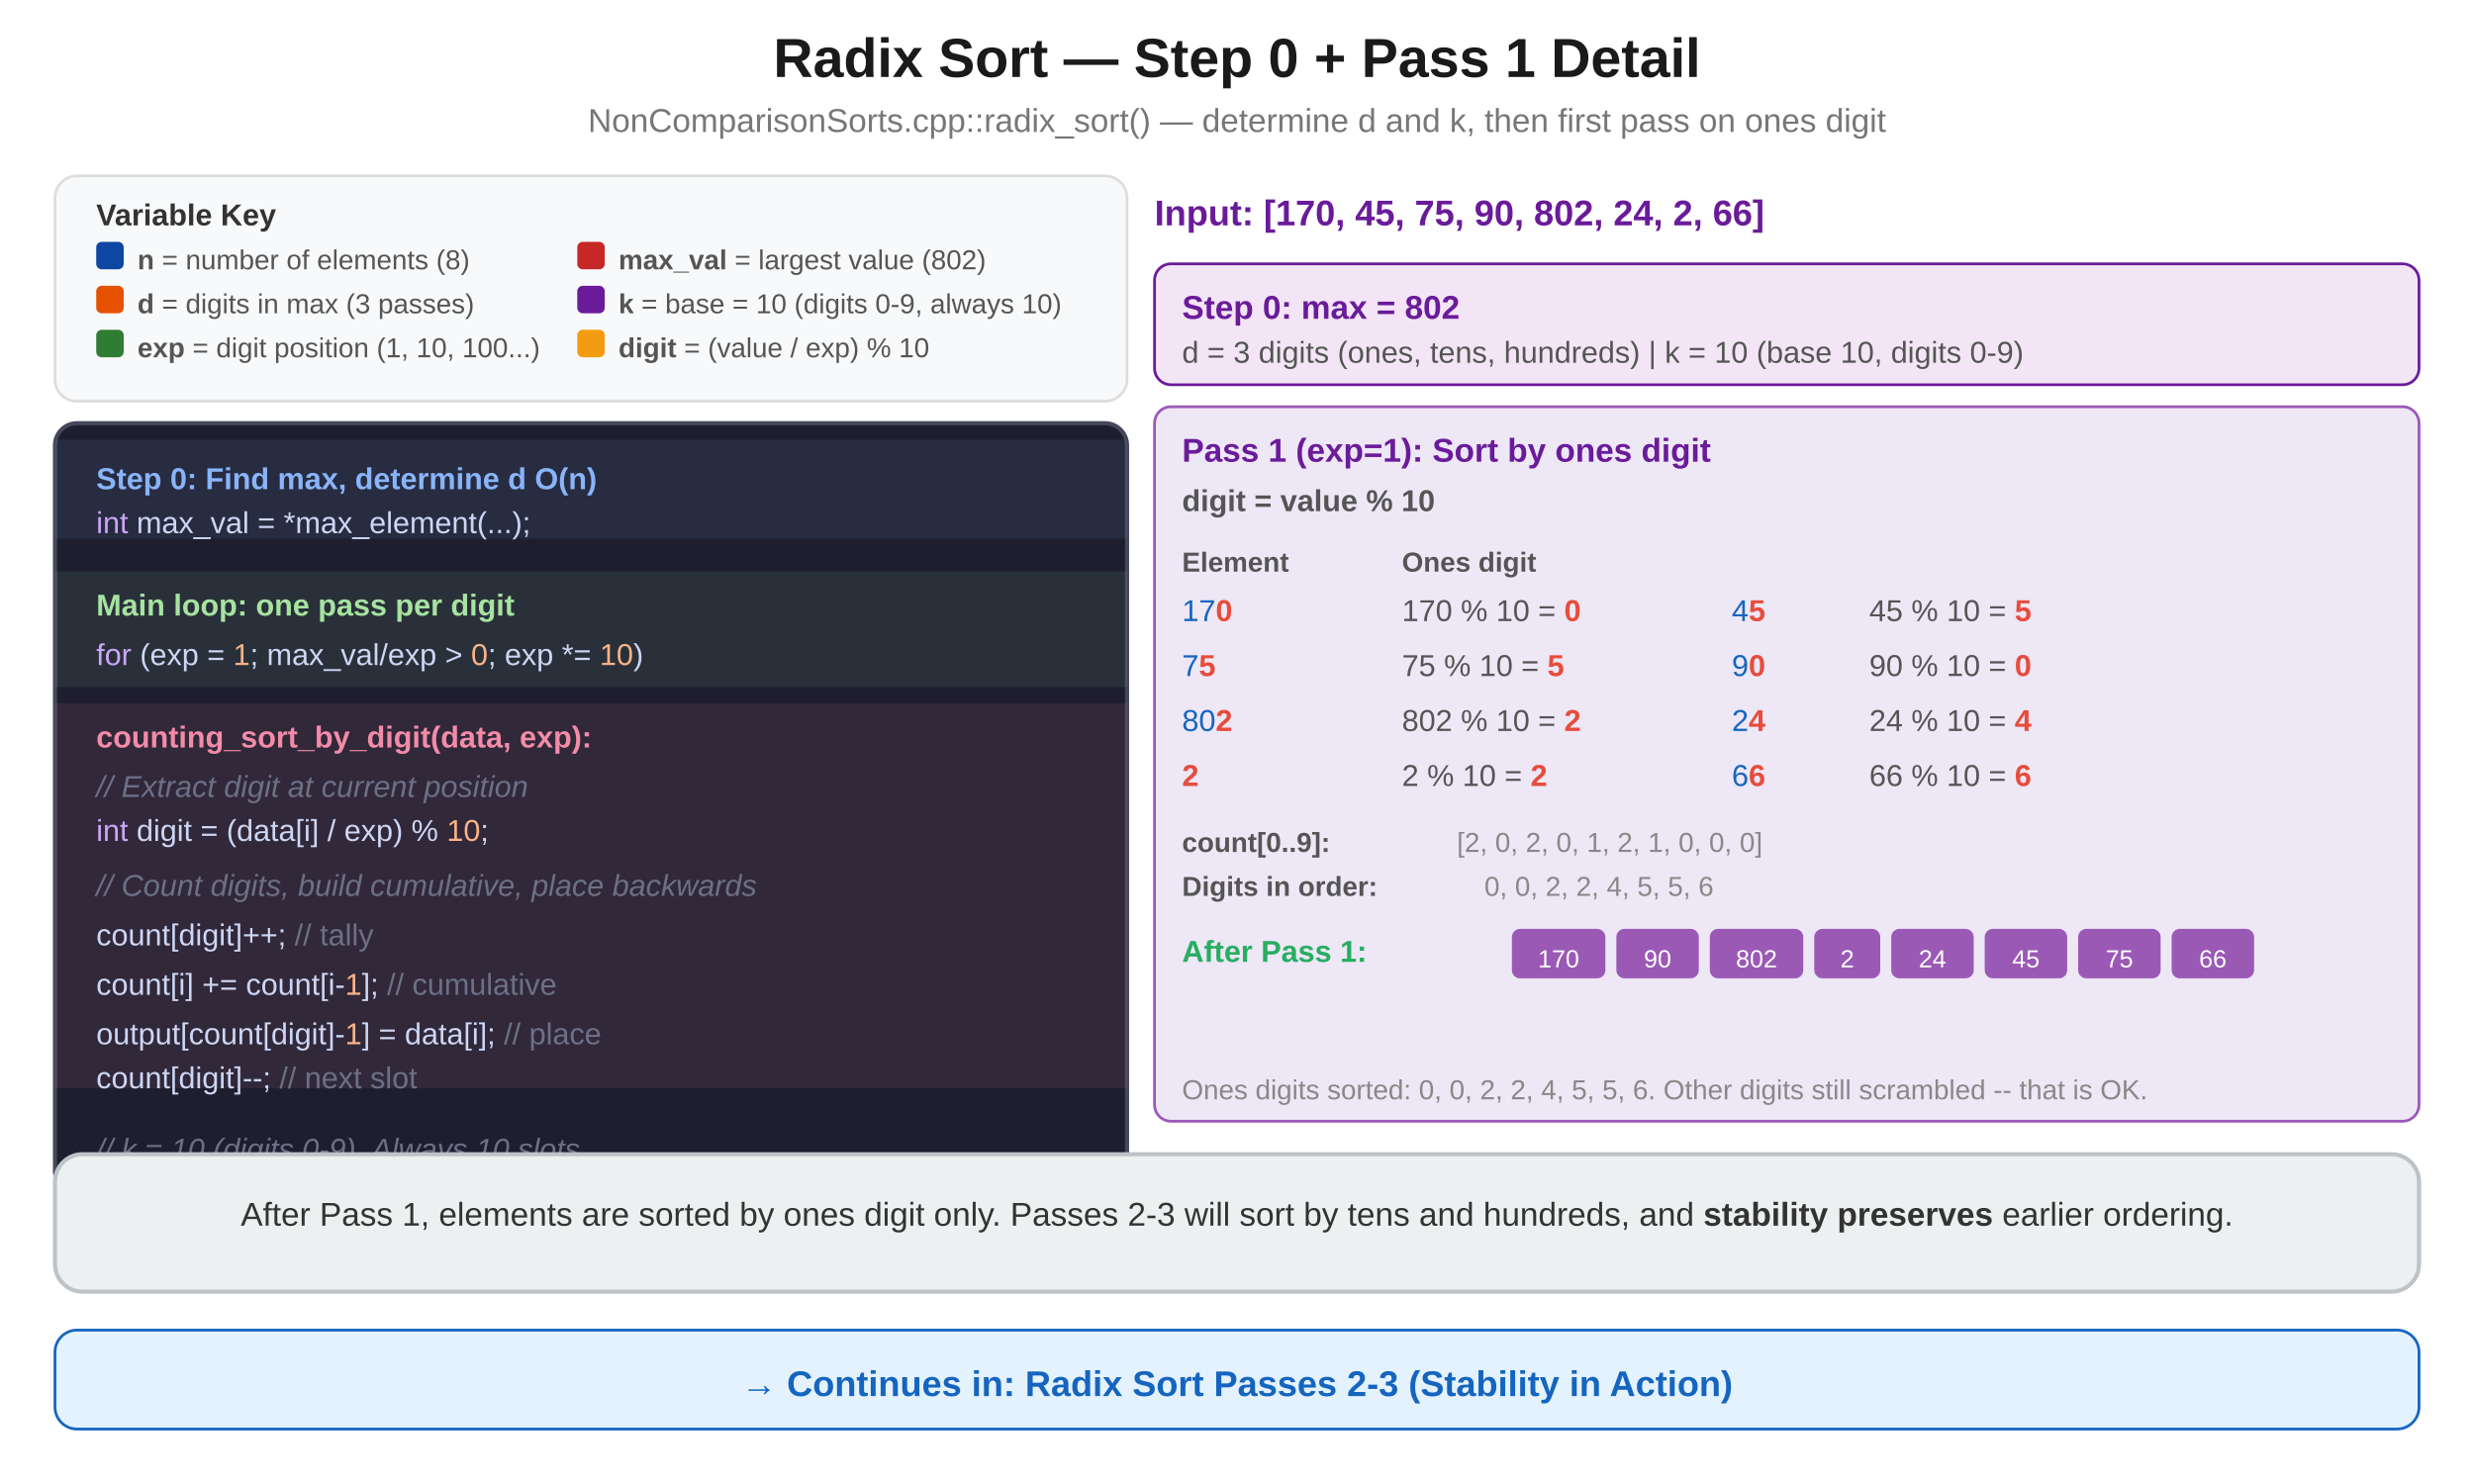
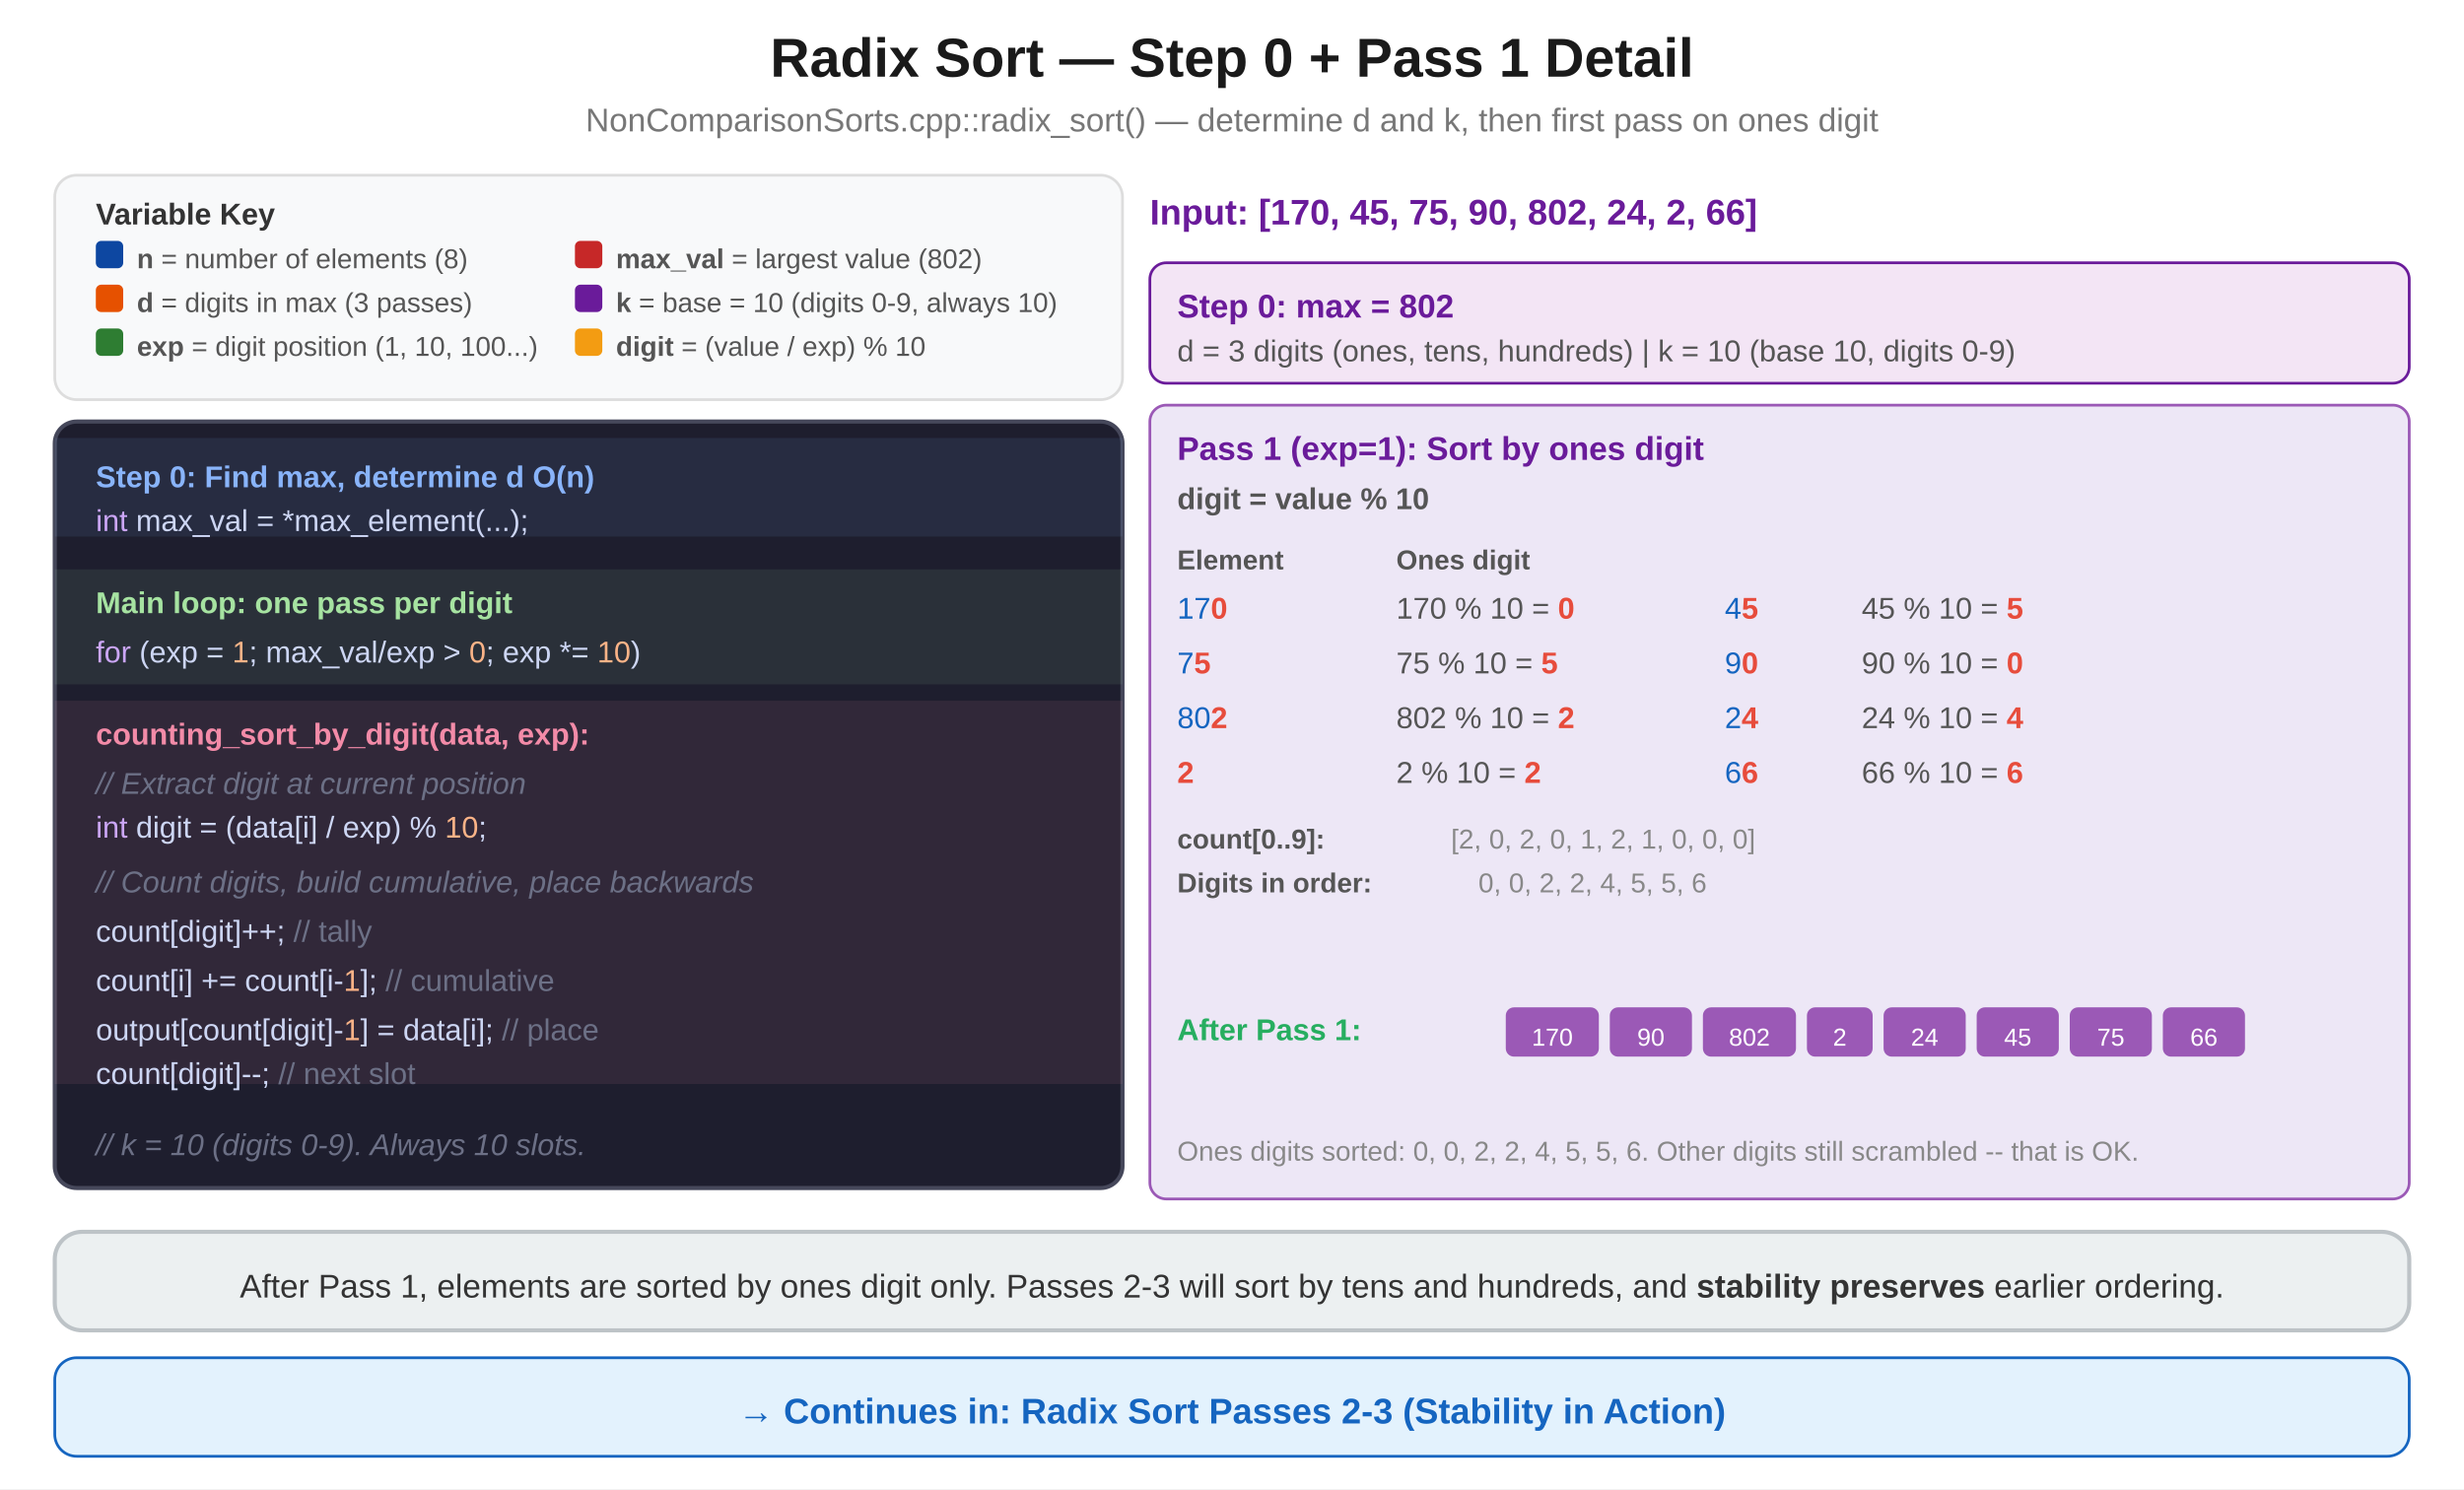
- <svg xmlns="http://www.w3.org/2000/svg" viewBox="0 0 900 540" font-family="'Segoe UI', Arial, sans-serif">
+ <svg xmlns="http://www.w3.org/2000/svg" viewBox="0 0 900 544" font-family="'Segoe UI', Arial, sans-serif">
  <rect width="100%" height="100%" fill="white" />
  <text x="450" y="28" text-anchor="middle" fill="#1a1a1a" font-size="20" font-weight="bold">Radix Sort — Step 0 + Pass 1 Detail</text>
  <text x="450" y="48" text-anchor="middle" fill="#777" font-size="12">NonComparisonSorts.cpp::radix_sort() — determine d and k, then first pass on ones digit</text>
  <rect x="20" y="64" width="390" height="82" rx="8" fill="#f8f9fa" stroke="#ddd" stroke-width="1" />
  <text x="35" y="82" fill="#333" font-size="11" font-weight="bold">Variable Key</text>
  <rect x="35" y="88" width="10" height="10" rx="2" fill="#0d47a1" />
  <text x="50" y="98" fill="#555" font-size="10">
    <tspan font-weight="bold">n</tspan> = number of elements (8)</text>
  <rect x="210" y="88" width="10" height="10" rx="2" fill="#c62828" />
  <text x="225" y="98" fill="#555" font-size="10">
    <tspan font-weight="bold">max_val</tspan> = largest value (802)</text>
  <rect x="35" y="104" width="10" height="10" rx="2" fill="#e65100" />
  <text x="50" y="114" fill="#555" font-size="10">
    <tspan font-weight="bold">d</tspan> = digits in max (3 passes)</text>
  <rect x="210" y="104" width="10" height="10" rx="2" fill="#6a1b9a" />
  <text x="225" y="114" fill="#555" font-size="10">
    <tspan font-weight="bold">k</tspan> = base = 10 (digits 0-9, always 10)</text>
  <rect x="35" y="120" width="10" height="10" rx="2" fill="#2e7d32" />
  <text x="50" y="130" fill="#555" font-size="10">
    <tspan font-weight="bold">exp</tspan> = digit position (1, 10, 100...)</text>
  <rect x="210" y="120" width="10" height="10" rx="2" fill="#f39c12" />
  <text x="225" y="130" fill="#555" font-size="10">
    <tspan font-weight="bold">digit</tspan> = (value / exp) % 10</text>
  <rect x="20" y="154" width="390" height="280" rx="8" fill="#1e1e2e" stroke="#45475a" stroke-width="1.5" />
  <rect x="20" y="160" width="390" height="36" fill="#89b4fa18" />
  <text x="35" y="178" fill="#89b4fa" font-size="11" font-weight="bold">Step 0: Find max, determine d O(n)</text>
  <text x="35" y="194" fill="#cdd6f4" font-size="11">
    <tspan fill="#cba6f7">int</tspan> max_val = *max_element(...);</text>
  <rect x="20" y="208" width="390" height="42" fill="#a6e3a118" />
  <text x="35" y="224" fill="#a6e3a1" font-size="11" font-weight="bold">Main loop: one pass per digit</text>
  <text x="35" y="242" fill="#cdd6f4" font-size="11">
    <tspan fill="#cba6f7">for</tspan> (exp = <tspan fill="#fab387">1</tspan>; max_val/exp &gt; <tspan fill="#fab387">0</tspan>; exp *= <tspan fill="#fab387">10</tspan>)</text>
  <rect x="20" y="256" width="390" height="140" fill="#f38ba818" />
  <text x="35" y="272" fill="#f38ba8" font-size="11" font-weight="bold">counting_sort_by_digit(data, exp):</text>
  <text x="35" y="290" fill="#6c7086" font-size="11" font-style="italic">// Extract digit at current position</text>
  <text x="35" y="306" fill="#cdd6f4" font-size="11">
    <tspan fill="#cba6f7">int</tspan> digit = (data[i] / exp) % <tspan fill="#fab387">10</tspan>;</text>
  <text x="35" y="326" fill="#6c7086" font-size="11" font-style="italic">// Count digits, build cumulative, place backwards</text>
  <text x="35" y="344" fill="#cdd6f4" font-size="11">count[digit]++;           <tspan fill="#6c7086">// tally</tspan>
  </text>
  <text x="35" y="362" fill="#cdd6f4" font-size="11">count[i] += count[i-<tspan fill="#fab387">1</tspan>];  <tspan fill="#6c7086">// cumulative</tspan>
  </text>
  <text x="35" y="380" fill="#cdd6f4" font-size="11">output[count[digit]-<tspan fill="#fab387">1</tspan>] = data[i]; <tspan fill="#6c7086">// place</tspan>
  </text>
  <text x="35" y="396" fill="#cdd6f4" font-size="11">count[digit]--;           <tspan fill="#6c7086">// next slot</tspan>
  </text>
  <text x="35" y="422" fill="#6c7086" font-size="11" font-style="italic">// k = 10 (digits 0-9). Always 10 slots.</text>
  <text x="420" y="82" fill="#6a1b9a" font-size="13" font-weight="bold">Input: [170, 45, 75, 90, 802, 24, 2, 66]</text>
  <rect x="420" y="96" width="460" height="44" rx="6" fill="#f3e5f5" stroke="#6a1b9a" stroke-width="1" />
  <text x="430" y="116" fill="#6a1b9a" font-size="12" font-weight="bold">Step 0: max = 802</text>
  <text x="430" y="132" fill="#555" font-size="11">d = 3 digits (ones, tens, hundreds) | k = 10 (base 10, digits 0-9)</text>
-   <rect x="420" y="148" width="460" height="260" rx="6" fill="#ede7f6" stroke="#9b59b6" stroke-width="1" />
+   <rect x="420" y="148" width="460" height="290" rx="6" fill="#ede7f6" stroke="#9b59b6" stroke-width="1" />
  <text x="430" y="168" fill="#6a1b9a" font-size="12" font-weight="bold">Pass 1 (exp=1): Sort by ones digit</text>
  <text x="430" y="186" fill="#555" font-size="11" font-weight="bold">digit = value % 10</text>
  <text x="430" y="208" fill="#555" font-size="10" font-weight="bold">Element</text>
  <text x="510" y="208" fill="#555" font-size="10" font-weight="bold">Ones digit</text>
  <text x="430" y="226" fill="#1565c0" font-size="11">17<tspan fill="#e74c3c" font-weight="bold">0</tspan>
  </text>
  <text x="510" y="226" fill="#555" font-size="11">170 % 10 = <tspan fill="#e74c3c" font-weight="bold">0</tspan>
  </text>
  <text x="630" y="226" fill="#1565c0" font-size="11">4<tspan fill="#e74c3c" font-weight="bold">5</tspan>
  </text>
  <text x="680" y="226" fill="#555" font-size="11">45 % 10 = <tspan fill="#e74c3c" font-weight="bold">5</tspan>
  </text>
  <text x="430" y="246" fill="#1565c0" font-size="11">7<tspan fill="#e74c3c" font-weight="bold">5</tspan>
  </text>
  <text x="510" y="246" fill="#555" font-size="11">75 % 10 = <tspan fill="#e74c3c" font-weight="bold">5</tspan>
  </text>
  <text x="630" y="246" fill="#1565c0" font-size="11">9<tspan fill="#e74c3c" font-weight="bold">0</tspan>
  </text>
  <text x="680" y="246" fill="#555" font-size="11">90 % 10 = <tspan fill="#e74c3c" font-weight="bold">0</tspan>
  </text>
  <text x="430" y="266" fill="#1565c0" font-size="11">80<tspan fill="#e74c3c" font-weight="bold">2</tspan>
  </text>
  <text x="510" y="266" fill="#555" font-size="11">802 % 10 = <tspan fill="#e74c3c" font-weight="bold">2</tspan>
  </text>
  <text x="630" y="266" fill="#1565c0" font-size="11">2<tspan fill="#e74c3c" font-weight="bold">4</tspan>
  </text>
  <text x="680" y="266" fill="#555" font-size="11">24 % 10 = <tspan fill="#e74c3c" font-weight="bold">4</tspan>
  </text>
  <text x="430" y="286" fill="#1565c0" font-size="11">
    <tspan fill="#e74c3c" font-weight="bold">2</tspan>
  </text>
  <text x="510" y="286" fill="#555" font-size="11">2 % 10 = <tspan fill="#e74c3c" font-weight="bold">2</tspan>
  </text>
  <text x="630" y="286" fill="#1565c0" font-size="11">6<tspan fill="#e74c3c" font-weight="bold">6</tspan>
  </text>
  <text x="680" y="286" fill="#555" font-size="11">66 % 10 = <tspan fill="#e74c3c" font-weight="bold">6</tspan>
  </text>
  <text x="430" y="310" fill="#555" font-size="10" font-weight="bold">count[0..9]:</text>
  <text x="530" y="310" fill="#888" font-size="10">[2, 0, 2, 0, 1, 2, 1, 0, 0, 0]</text>
  <text x="430" y="326" fill="#555" font-size="10" font-weight="bold">Digits in order:</text>
  <text x="540" y="326" fill="#888" font-size="10">0, 0, 2, 2, 4, 5, 5, 6</text>
-   <text x="430" y="350" fill="#27ae60" font-size="11" font-weight="bold">After Pass 1:</text>
-   <rect x="550" y="338" width="34" height="18" rx="3" fill="#9b59b6" />
-   <text x="567" y="352" text-anchor="middle" fill="#fff" font-size="9">170</text>
-   <rect x="588" y="338" width="30" height="18" rx="3" fill="#9b59b6" />
-   <text x="603" y="352" text-anchor="middle" fill="#fff" font-size="9">90</text>
-   <rect x="622" y="338" width="34" height="18" rx="3" fill="#9b59b6" />
-   <text x="639" y="352" text-anchor="middle" fill="#fff" font-size="9">802</text>
-   <rect x="660" y="338" width="24" height="18" rx="3" fill="#9b59b6" />
-   <text x="672" y="352" text-anchor="middle" fill="#fff" font-size="9">2</text>
-   <rect x="688" y="338" width="30" height="18" rx="3" fill="#9b59b6" />
-   <text x="703" y="352" text-anchor="middle" fill="#fff" font-size="9">24</text>
-   <rect x="722" y="338" width="30" height="18" rx="3" fill="#9b59b6" />
-   <text x="737" y="352" text-anchor="middle" fill="#fff" font-size="9">45</text>
-   <rect x="756" y="338" width="30" height="18" rx="3" fill="#9b59b6" />
-   <text x="771" y="352" text-anchor="middle" fill="#fff" font-size="9">75</text>
-   <rect x="790" y="338" width="30" height="18" rx="3" fill="#9b59b6" />
-   <text x="805" y="352" text-anchor="middle" fill="#fff" font-size="9">66</text>
-   <text x="430" y="400" fill="#888" font-size="10">Ones digits sorted: 0, 0, 2, 2, 4, 5, 5, 6. Other digits still scrambled -- that is OK.</text>
-   <rect x="20" y="420" width="860" height="50" rx="10" fill="#ecf0f1" stroke="#bdc3c7" stroke-width="1.5" />
-   <text x="450" y="446" text-anchor="middle" fill="#333" font-size="12">After Pass 1, elements are sorted by ones digit only. Passes 2-3 will sort by tens and hundreds, and <tspan font-weight="bold">stability preserves</tspan> earlier ordering.</text>
-   <rect x="20" y="484" width="860" height="36" rx="8" fill="#e3f2fd" stroke="#1565c0" stroke-width="1" />
-   <text x="450" y="508" text-anchor="middle" fill="#1565c0" font-size="13" font-weight="bold">→ Continues in: Radix Sort Passes 2-3 (Stability in Action)</text>
+   <text x="430" y="380" fill="#27ae60" font-size="11" font-weight="bold">After Pass 1:</text>
+   <rect x="550" y="368" width="34" height="18" rx="3" fill="#9b59b6" />
+   <text x="567" y="382" text-anchor="middle" fill="#fff" font-size="9">170</text>
+   <rect x="588" y="368" width="30" height="18" rx="3" fill="#9b59b6" />
+   <text x="603" y="382" text-anchor="middle" fill="#fff" font-size="9">90</text>
+   <rect x="622" y="368" width="34" height="18" rx="3" fill="#9b59b6" />
+   <text x="639" y="382" text-anchor="middle" fill="#fff" font-size="9">802</text>
+   <rect x="660" y="368" width="24" height="18" rx="3" fill="#9b59b6" />
+   <text x="672" y="382" text-anchor="middle" fill="#fff" font-size="9">2</text>
+   <rect x="688" y="368" width="30" height="18" rx="3" fill="#9b59b6" />
+   <text x="703" y="382" text-anchor="middle" fill="#fff" font-size="9">24</text>
+   <rect x="722" y="368" width="30" height="18" rx="3" fill="#9b59b6" />
+   <text x="737" y="382" text-anchor="middle" fill="#fff" font-size="9">45</text>
+   <rect x="756" y="368" width="30" height="18" rx="3" fill="#9b59b6" />
+   <text x="771" y="382" text-anchor="middle" fill="#fff" font-size="9">75</text>
+   <rect x="790" y="368" width="30" height="18" rx="3" fill="#9b59b6" />
+   <text x="805" y="382" text-anchor="middle" fill="#fff" font-size="9">66</text>
+   <text x="430" y="424" fill="#888" font-size="10">Ones digits sorted: 0, 0, 2, 2, 4, 5, 5, 6. Other digits still scrambled -- that is OK.</text>
+   <rect x="20" y="450" width="860" height="36" rx="10" fill="#ecf0f1" stroke="#bdc3c7" stroke-width="1.5" />
+   <text x="450" y="474" text-anchor="middle" fill="#333" font-size="12">After Pass 1, elements are sorted by ones digit only. Passes 2-3 will sort by tens and hundreds, and <tspan font-weight="bold">stability preserves</tspan> earlier ordering.</text>
+   <rect x="20" y="496" width="860" height="36" rx="8" fill="#e3f2fd" stroke="#1565c0" stroke-width="1" />
+   <text x="450" y="520" text-anchor="middle" fill="#1565c0" font-size="13" font-weight="bold">→ Continues in: Radix Sort Passes 2-3 (Stability in Action)</text>
</svg>
